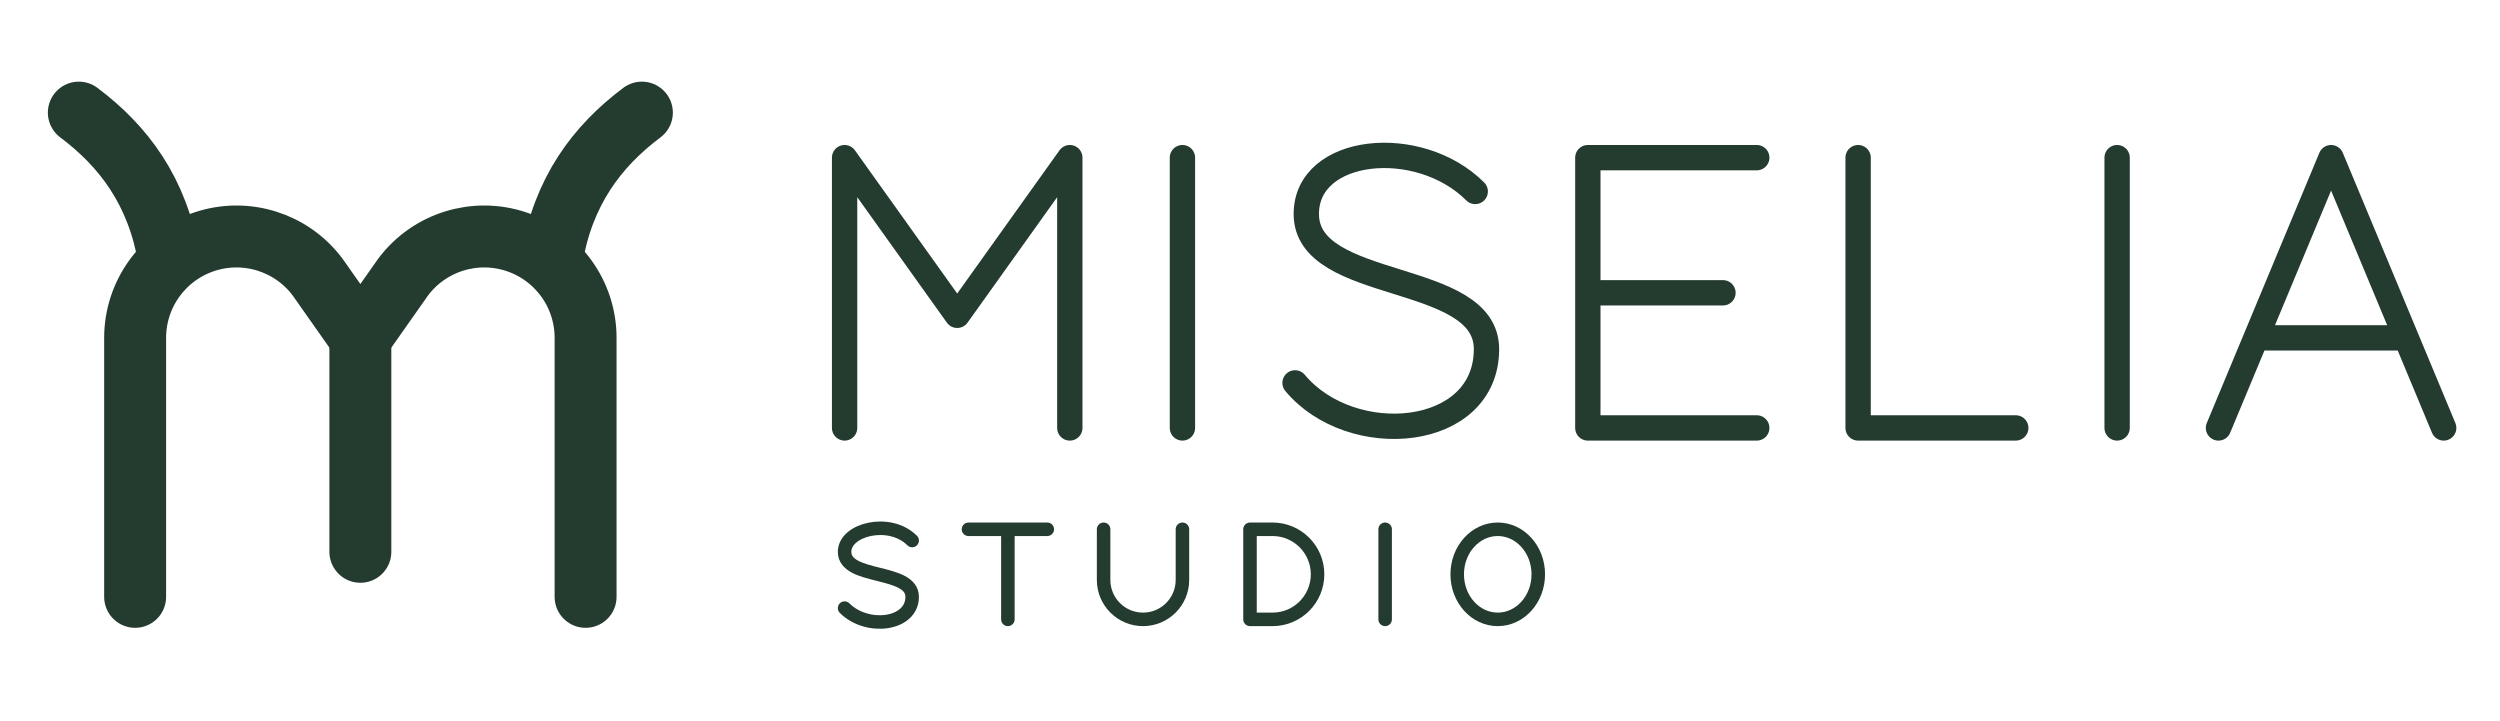
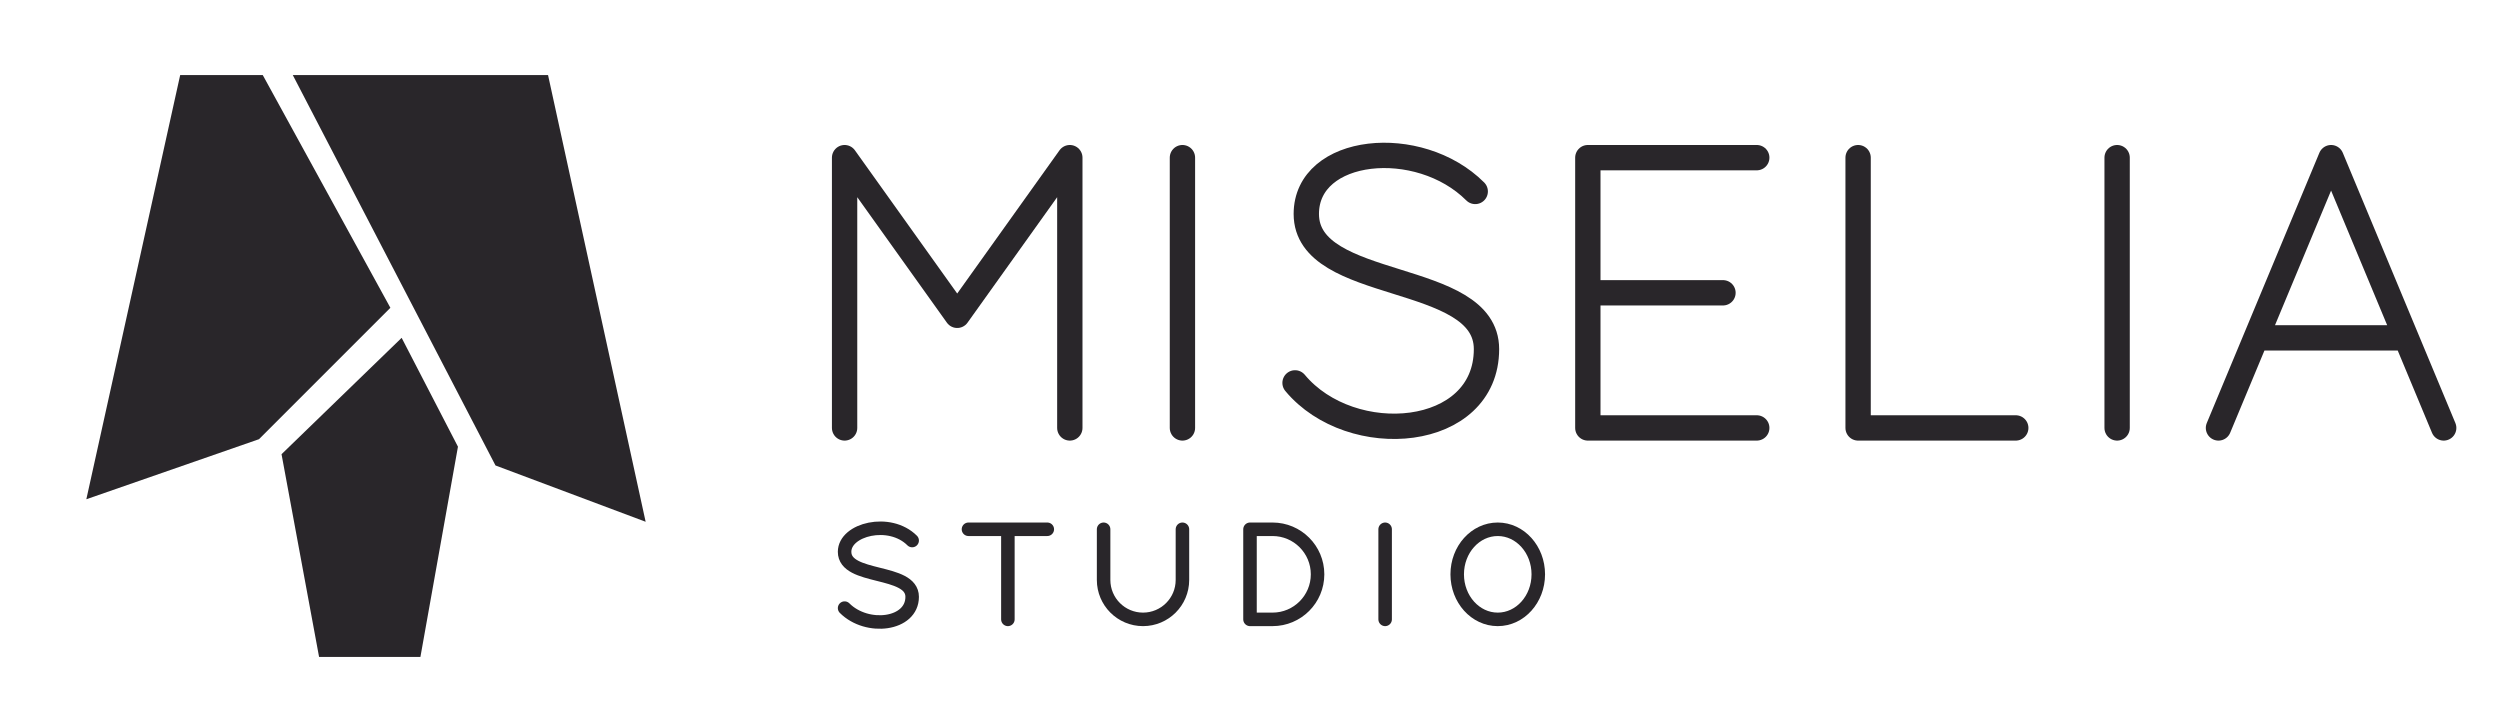
<svg xmlns="http://www.w3.org/2000/svg" viewBox="0 0 222 64">
-   <g fill="none" stroke="#243b30" stroke-width="5.5" stroke-linecap="round" stroke-linejoin="round">
-     <path d="M12 53V30a9 9 0 0 1 16.2-5.4L32 30l3.8-5.4A9 9 0 0 1 52 30v23" />
-     <path d="M15 23c-1-6-4-10-8-13m42 13c1-6 4-10 8-13M32 30v19" />
+   <g fill="#29262a" transform="scale(.3333333)">
+     <polygon points="48,20 70,20 104,82 69,117 23,133" />
+     <polygon points="78,20 146,20 172,139 132,124" />
+     <polygon points="75,121 107,90 122,119 112,175 85,175" />
  </g>
-   <g fill="none" stroke="#243b30" stroke-width="2.25" stroke-linecap="round" stroke-linejoin="round">
+   <g fill="none" stroke="#29262a" stroke-width="2.25" stroke-linecap="round" stroke-linejoin="round">
    <path d="M0 24V0l10 14L20 0v24" transform="translate(75 14)" />
    <path d="M0 0v24" transform="translate(105 14)" />
    <path d="M16 3C11-2 1-1 1 5c0 7 16 5 16 12 0 8-12 9-17 3" transform="translate(115 14)" />
    <path d="M15 0H0v24h15M0 12h12" transform="translate(141 14)" />
    <path d="M0 0v24h14" transform="translate(165 14)" />
    <path d="M0 0v24" transform="translate(188 14)" />
    <path d="M0 24 10 0l10 24M3.5 16h13" transform="translate(197 14)" />
  </g>
-   <g fill="none" stroke="#243b30" stroke-width="1.2" stroke-linecap="round" stroke-linejoin="round">
+   <g fill="none" stroke="#29262a" stroke-width="1.2" stroke-linecap="round" stroke-linejoin="round">
    <path d="M6 1C4-1 0 0 0 2c0 2.5 6 1.5 6 4 0 2.5-4 3-6 1" transform="translate(75 47)" />
    <path d="M0 0h7M3.5 0v8" transform="translate(86 47)" />
    <path d="M0 0v4.5a3.5 3.5 0 0 0 7 0V0" transform="translate(98 47)" />
    <path d="M0 0h2a4 4 0 0 1 0 8H0Z" transform="translate(111 47)" />
    <path d="M0 0v8" transform="translate(123 47)" />
    <ellipse cx="133" cy="51" rx="3.6" ry="4" />
  </g>
</svg>
